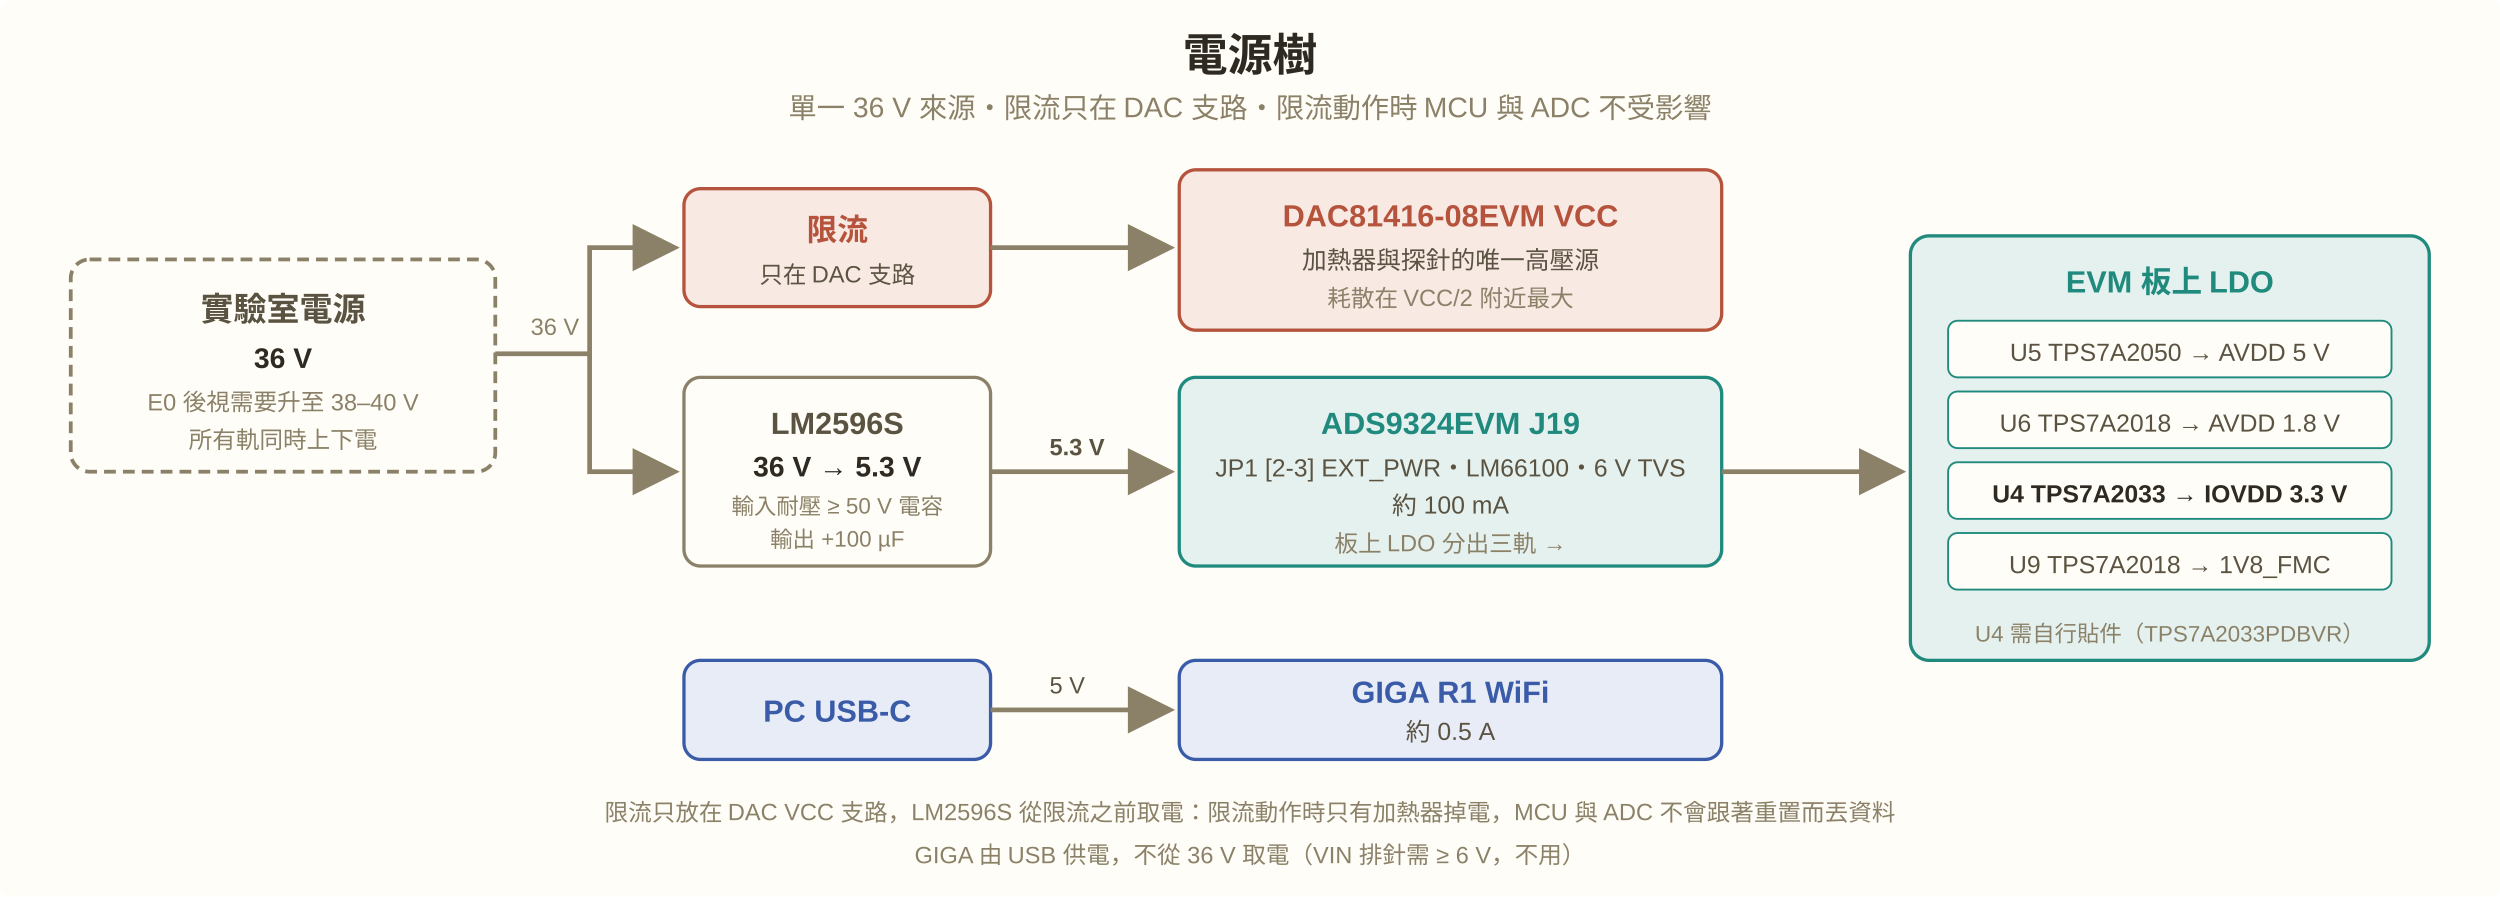
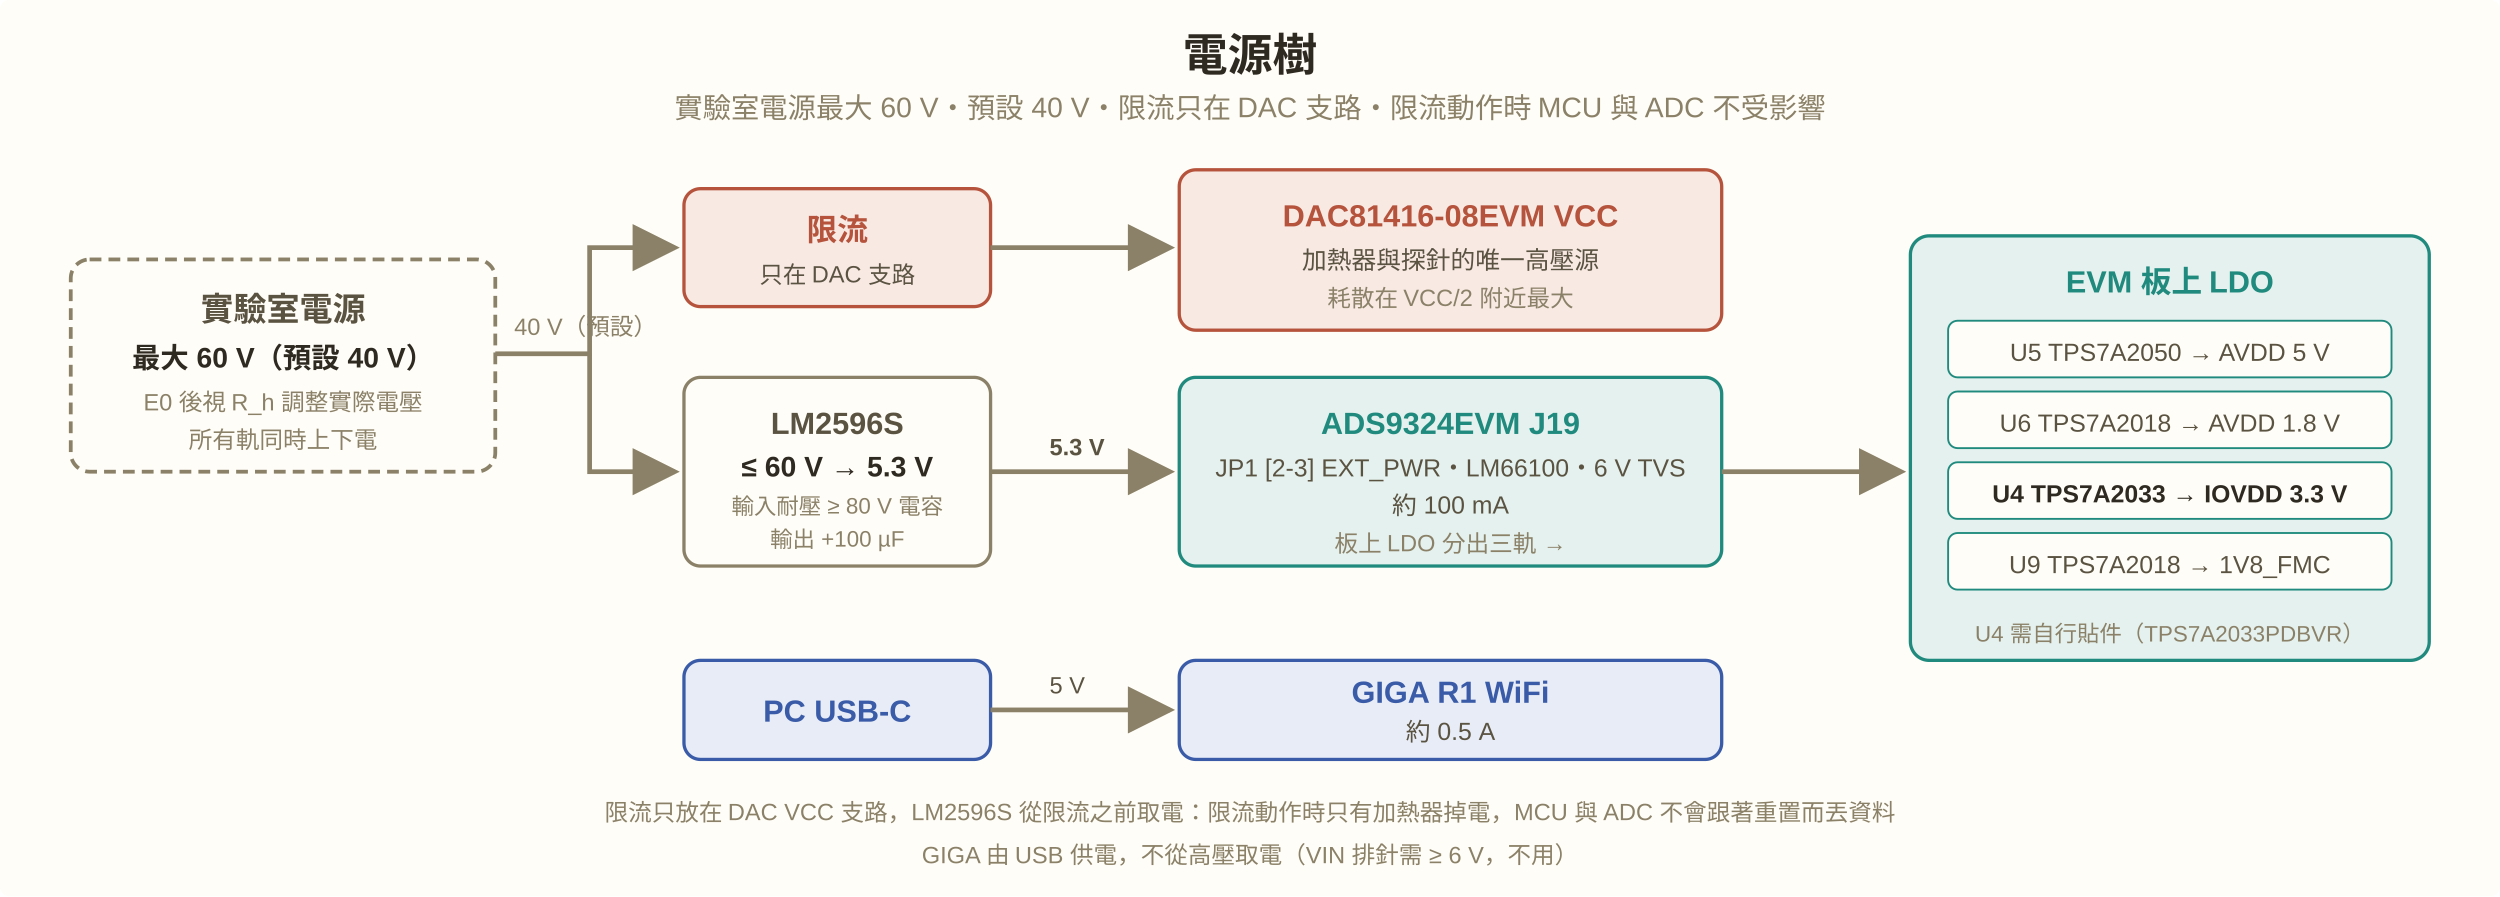
<svg xmlns="http://www.w3.org/2000/svg" viewBox="0 0 1060 380" font-family="'Noto Sans TC','PingFang TC','Microsoft JhengHei',Arial,sans-serif">
  <defs>
    <marker id="pw" viewBox="0 0 9 9" refX="8" refY="4.5" markerWidth="10" markerHeight="10" orient="auto">
      <path d="M0,0 L9,4.5 L0,9 Z" fill="#8B8168" />
    </marker>
  </defs>
  <rect width="1060" height="380" fill="#FFFDF7" rx="4" />
  <text x="530" y="30" text-anchor="middle" font-size="19" font-weight="700" fill="#2E2A22">電源樹</text>
-   <text x="530" y="50" text-anchor="middle" font-size="12" fill="#8B8168">單一 36 V 來源・限流只在 DAC 支路・限流動作時 MCU 與 ADC 不受影響</text>
+   <text x="530" y="50" text-anchor="middle" font-size="12" fill="#8B8168">實驗室電源最大 60 V・預設 40 V・限流只在 DAC 支路・限流動作時 MCU 與 ADC 不受影響</text>
  <rect x="30" y="110" width="180" height="90" rx="8" fill="#FFFDF7" stroke="#8B8168" stroke-width="1.6" stroke-dasharray="5 3" />
  <text x="120" y="136" text-anchor="middle" font-size="14" font-weight="700" fill="#5B5342">實驗室電源</text>
-   <text x="120" y="156" text-anchor="middle" font-size="12" font-weight="600" fill="#2E2A22">36 V</text>
-   <text x="120" y="174" text-anchor="middle" font-size="10" fill="#8B8168">E0 後視需要升至 38–40 V</text>
+   <text x="120" y="156" text-anchor="middle" font-size="12" font-weight="600" fill="#2E2A22">最大 60 V（預設 40 V）</text>
+   <text x="120" y="174" text-anchor="middle" font-size="10" fill="#8B8168">E0 後視 R_h 調整實際電壓</text>
  <text x="120" y="190" text-anchor="middle" font-size="10" fill="#8B8168">所有軌同時上下電</text>
  <rect x="290" y="80" width="130" height="50" rx="7" fill="#F8E9E3" stroke="#B5533C" stroke-width="1.4" />
  <text x="355" y="102" text-anchor="middle" font-size="13" font-weight="700" fill="#B5533C">限流</text>
  <text x="355" y="120" text-anchor="middle" font-size="10" fill="#5B5342">只在 DAC 支路</text>
  <rect x="500" y="72" width="230" height="68" rx="7" fill="#F8E9E3" stroke="#B5533C" stroke-width="1.4" />
  <text x="615" y="96" text-anchor="middle" font-size="13" font-weight="700" fill="#B5533C">DAC81416-08EVM VCC</text>
  <text x="615" y="114" text-anchor="middle" font-size="10.5" fill="#5B5342">加熱器與探針的唯一高壓源</text>
  <text x="615" y="130" text-anchor="middle" font-size="10" fill="#8B8168">耗散在 VCC/2 附近最大</text>
  <rect x="290" y="160" width="130" height="80" rx="7" fill="#FFFDF7" stroke="#8B8168" stroke-width="1.4" />
  <text x="355" y="184" text-anchor="middle" font-size="13" font-weight="700" fill="#5B5342">LM2596S</text>
-   <text x="355" y="202" text-anchor="middle" font-size="12" font-weight="600" fill="#2E2A22">36 V → 5.3 V</text>
-   <text x="355" y="218" text-anchor="middle" font-size="9.5" fill="#8B8168">輸入耐壓 ≥ 50 V 電容</text>
+   <text x="355" y="202" text-anchor="middle" font-size="12" font-weight="600" fill="#2E2A22">≤ 60 V → 5.3 V</text>
+   <text x="355" y="218" text-anchor="middle" font-size="9.5" fill="#8B8168">輸入耐壓 ≥ 80 V 電容</text>
  <text x="355" y="232" text-anchor="middle" font-size="9.5" fill="#8B8168">輸出 +100 µF</text>
  <rect x="500" y="160" width="230" height="80" rx="7" fill="#E4F1EE" stroke="#1F8A7D" stroke-width="1.4" />
  <text x="615" y="184" text-anchor="middle" font-size="13" font-weight="700" fill="#1F8A7D">ADS9324EVM J19</text>
  <text x="615" y="202" text-anchor="middle" font-size="10.5" fill="#5B5342">JP1 [2-3] EXT_PWR・LM66100・6 V TVS</text>
  <text x="615" y="218" text-anchor="middle" font-size="10.5" fill="#5B5342">約 100 mA</text>
  <text x="615" y="234" text-anchor="middle" font-size="10" fill="#8B8168">板上 LDO 分出三軌 →</text>
  <rect x="810" y="100" width="220" height="180" rx="8" fill="#E4F1EE" stroke="#1F8A7D" stroke-width="1.4" />
  <text x="920" y="124" text-anchor="middle" font-size="13" font-weight="700" fill="#1F8A7D">EVM 板上 LDO</text>
  <rect x="826" y="136" width="188" height="24" rx="4" fill="#FFFDF7" stroke="#1F8A7D" stroke-width="0.8" />
  <text x="920" y="153" text-anchor="middle" font-size="10.5" fill="#5B5342">U5 TPS7A2050 → AVDD 5 V</text>
  <rect x="826" y="166" width="188" height="24" rx="4" fill="#FFFDF7" stroke="#1F8A7D" stroke-width="0.8" />
  <text x="920" y="183" text-anchor="middle" font-size="10.5" fill="#5B5342">U6 TPS7A2018 → AVDD 1.8 V</text>
  <rect x="826" y="196" width="188" height="24" rx="4" fill="#FFFDF7" stroke="#1F8A7D" stroke-width="0.8" />
  <text x="920" y="213" text-anchor="middle" font-size="10.5" font-weight="600" fill="#2E2A22">U4 TPS7A2033 → IOVDD 3.3 V</text>
  <rect x="826" y="226" width="188" height="24" rx="4" fill="#FFFDF7" stroke="#1F8A7D" stroke-width="0.8" />
  <text x="920" y="243" text-anchor="middle" font-size="10.5" fill="#5B5342">U9 TPS7A2018 → 1V8_FMC</text>
  <text x="920" y="272" text-anchor="middle" font-size="9.5" fill="#8B8168">U4 需自行貼件（TPS7A2033PDBVR）</text>
  <rect x="290" y="280" width="130" height="42" rx="7" fill="#E7ECF6" stroke="#3A5BA8" stroke-width="1.4" />
  <text x="355" y="306" text-anchor="middle" font-size="13" font-weight="700" fill="#3A5BA8">PC USB-C</text>
  <rect x="500" y="280" width="230" height="42" rx="7" fill="#E7ECF6" stroke="#3A5BA8" stroke-width="1.4" />
  <text x="615" y="298" text-anchor="middle" font-size="13" font-weight="700" fill="#3A5BA8">GIGA R1 WiFi</text>
  <text x="615" y="314" text-anchor="middle" font-size="10.5" fill="#5B5342">約 0.5 A</text>
  <path d="M210,150 L250,150 L250,105 L286,105" fill="none" stroke="#8B8168" stroke-width="2" marker-end="url(#pw)" />
-   <text x="225" y="142" font-size="10" fill="#8B8168">36 V</text>
+   <text x="218" y="142" font-size="10" fill="#8B8168">40 V（預設）</text>
  <line x1="420" y1="105" x2="496" y2="105" stroke="#8B8168" stroke-width="2" marker-end="url(#pw)" />
  <path d="M250,150 L250,200 L286,200" fill="none" stroke="#8B8168" stroke-width="2" marker-end="url(#pw)" />
  <line x1="420" y1="200" x2="496" y2="200" stroke="#8B8168" stroke-width="2" marker-end="url(#pw)" />
  <text x="445" y="193" font-size="10" font-weight="600" fill="#5B5342">5.3 V</text>
  <line x1="730" y1="200" x2="806" y2="200" stroke="#8B8168" stroke-width="2" marker-end="url(#pw)" />
  <line x1="420" y1="301" x2="496" y2="301" stroke="#8B8168" stroke-width="2" marker-end="url(#pw)" />
  <text x="445" y="294" font-size="10" fill="#5B5342">5 V</text>
  <text x="530" y="348" text-anchor="middle" font-size="10" fill="#8B8168">限流只放在 DAC VCC 支路，LM2596S 從限流之前取電：限流動作時只有加熱器掉電，MCU 與 ADC 不會跟著重置而丟資料</text>
-   <text x="530" y="366" text-anchor="middle" font-size="10" fill="#8B8168">GIGA 由 USB 供電，不從 36 V 取電（VIN 排針需 ≥ 6 V，不用）</text>
+   <text x="530" y="366" text-anchor="middle" font-size="10" fill="#8B8168">GIGA 由 USB 供電，不從高壓取電（VIN 排針需 ≥ 6 V，不用）</text>
</svg>
